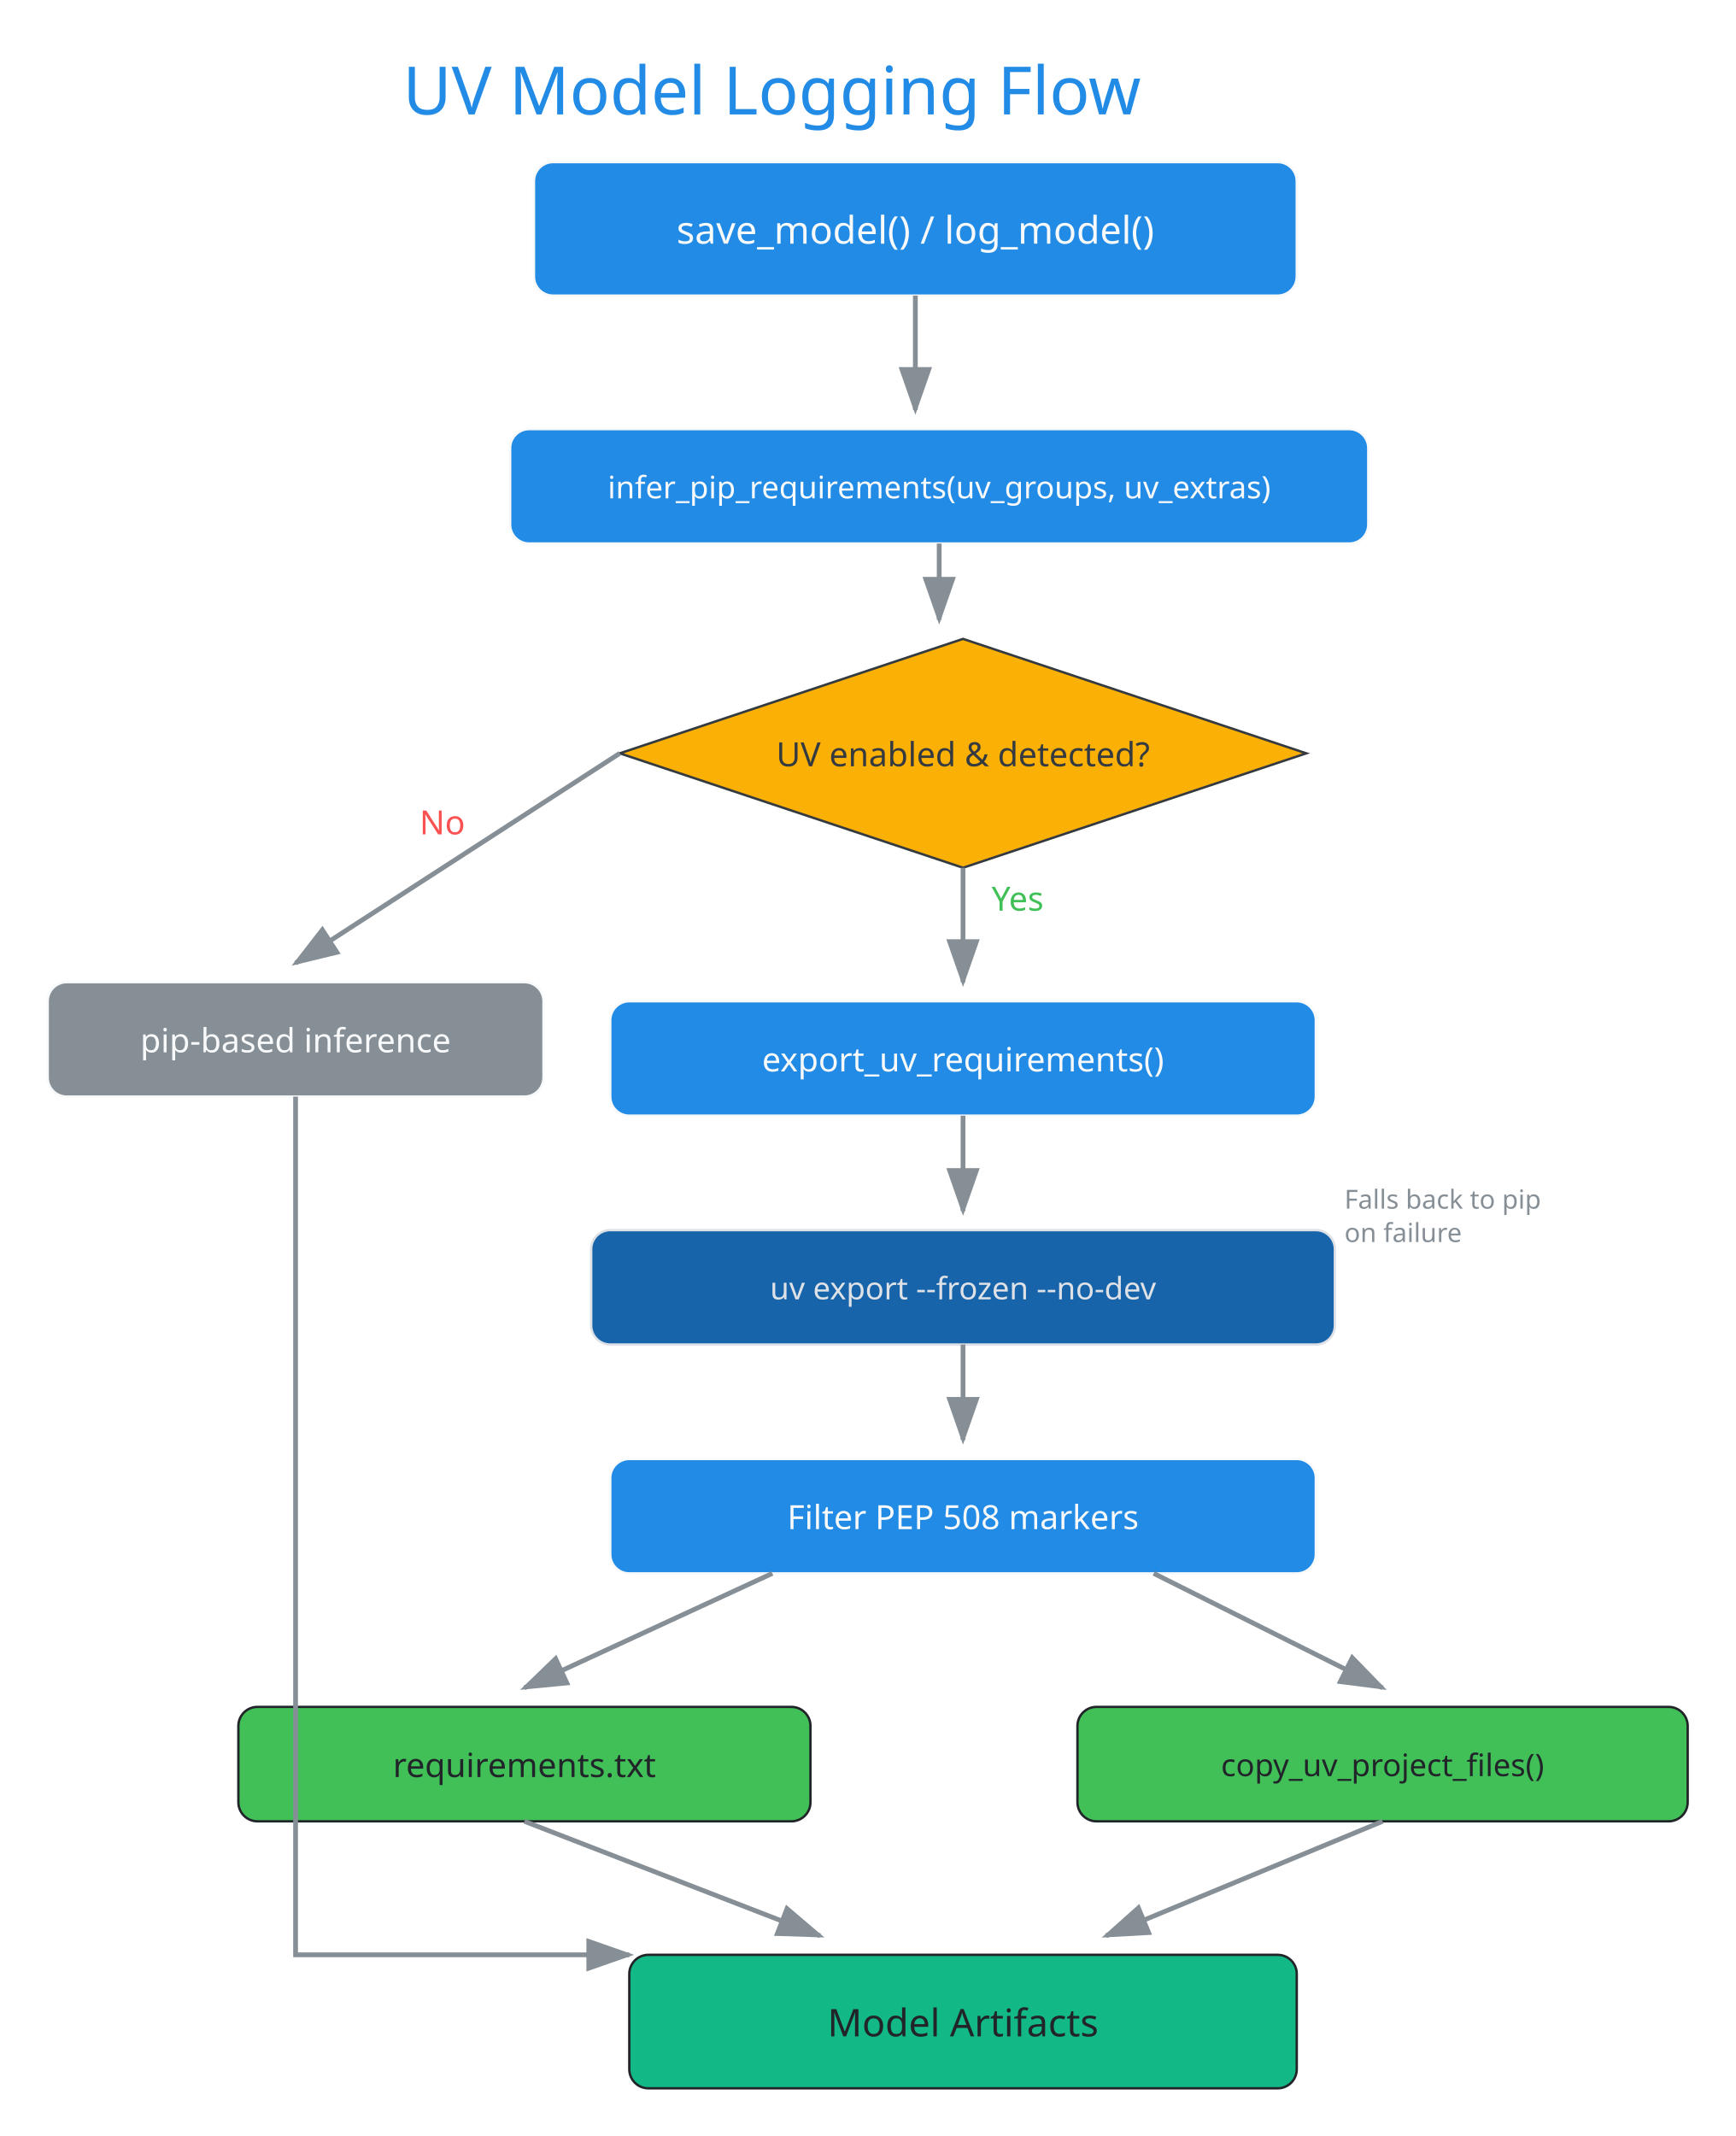
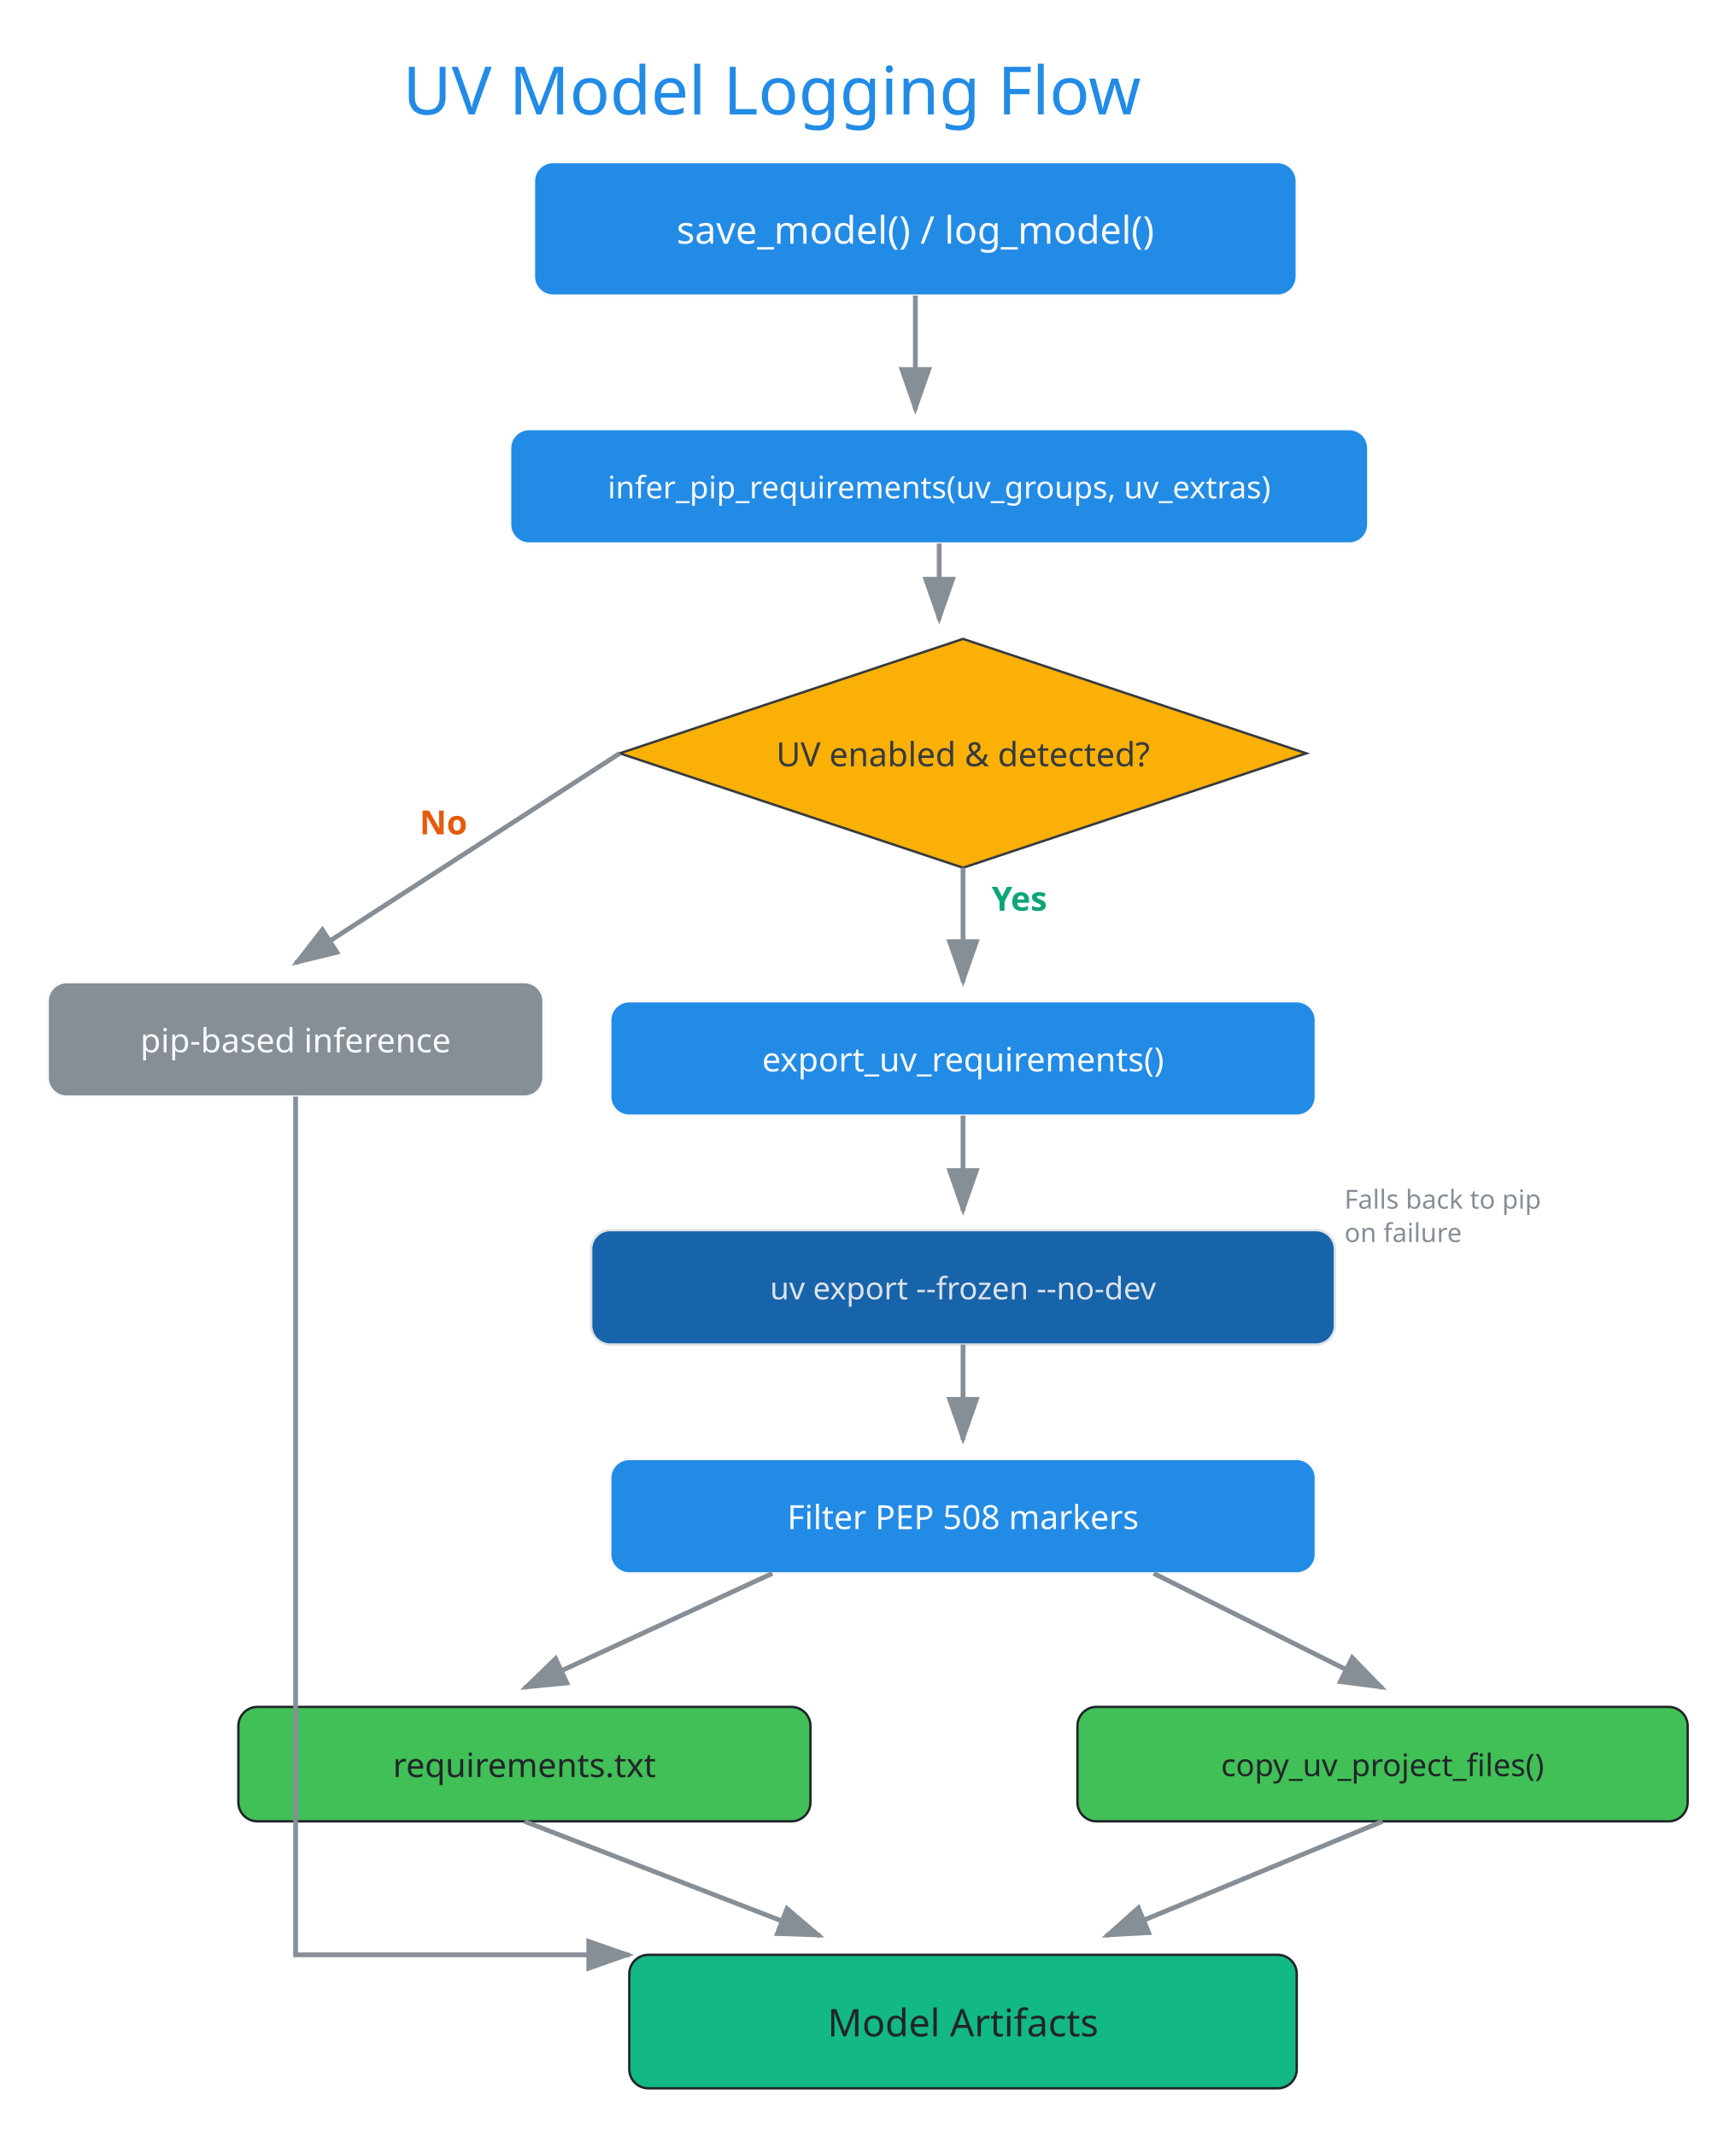
<svg xmlns="http://www.w3.org/2000/svg" width="728" height="896" viewBox="-4 -20 728 896">
  <defs>
    <marker id="arrow-868e96" markerWidth="10" markerHeight="7" refX="9" refY="3.5" orient="auto">
      <polygon points="0 0, 10 3.5, 0 7" fill="#868e96" />
    </marker>
-     <style>text { font-family: "Segoe UI", system-ui, -apple-system, sans-serif; }</style>
+     <style>text { font-family: "DM Sans", "Segoe UI", system-ui, -apple-system, sans-serif; }</style>
  </defs>
  <text x="165" y="28" font-size="28" fill="#228be6">UV Model Logging Flow</text>
  <rect x="220" y="48" width="320" height="56" rx="8" stroke="#f8f9fa" fill="#228be6" stroke-width="1" />
  <text x="380" y="76" font-size="16" fill="#f8f9fa" text-anchor="middle" dominant-baseline="central">save_model() / log_model()</text>
  <path d="M 380 104 L 380 152" stroke="#868e96" fill="none" stroke-width="2" marker-end="url(#arrow-868e96)" />
  <rect x="210" y="160" width="360" height="48" rx="8" stroke="#f8f9fa" fill="#228be6" stroke-width="1" />
  <text x="390" y="184" font-size="13" fill="#f8f9fa" text-anchor="middle" dominant-baseline="central">infer_pip_requirements(uv_groups, uv_extras)</text>
  <path d="M 390 208 L 390 240" stroke="#868e96" fill="none" stroke-width="2" marker-end="url(#arrow-868e96)" />
  <polygon points="400,248 544,296 400,344 256,296" stroke="#343a40" fill="#fab005" stroke-width="1" />
  <text x="400" y="296" font-size="14" fill="#343a40" text-anchor="middle" dominant-baseline="central">UV enabled &amp; detected?</text>
-   <text x="172" y="330" font-size="14" fill="#fa5252">No</text>
+   <text x="172" y="330" font-size="14" fill="#e8590c" font-weight="600">No</text>
  <path d="M 256 296 L 120 384" stroke="#868e96" fill="none" stroke-width="2" marker-end="url(#arrow-868e96)" />
  <rect x="16" y="392" width="208" height="48" rx="8" stroke="#f8f9fa" fill="#868e96" stroke-width="1" />
  <text x="120" y="416" font-size="14" fill="#f8f9fa" text-anchor="middle" dominant-baseline="central">pip-based inference</text>
-   <text x="412" y="362" font-size="14" fill="#40c057">Yes</text>
+   <text x="412" y="362" font-size="14" fill="#0ca678" font-weight="600">Yes</text>
  <path d="M 400 344 L 400 392" stroke="#868e96" fill="none" stroke-width="2" marker-end="url(#arrow-868e96)" />
  <rect x="252" y="400" width="296" height="48" rx="8" stroke="#f8f9fa" fill="#228be6" stroke-width="1" />
  <text x="400" y="424" font-size="14" fill="#f8f9fa" text-anchor="middle" dominant-baseline="central">export_uv_requirements()</text>
  <path d="M 400 448 L 400 488" stroke="#868e96" fill="none" stroke-width="2" marker-end="url(#arrow-868e96)" />
  <rect x="244" y="496" width="312" height="48" rx="8" stroke="#dee2e6" fill="#1864ab" stroke-width="1" />
  <text x="400" y="520" font-size="13" fill="#dee2e6" text-anchor="middle" dominant-baseline="central">uv export --frozen --no-dev</text>
  <path d="M 400 544 L 400 584" stroke="#868e96" fill="none" stroke-width="2" marker-end="url(#arrow-868e96)" />
  <rect x="252" y="592" width="296" height="48" rx="8" stroke="#f8f9fa" fill="#228be6" stroke-width="1" />
  <text x="400" y="616" font-size="14" fill="#f8f9fa" text-anchor="middle" dominant-baseline="central">Filter PEP 508 markers</text>
  <path d="M 320 640 L 216 688" stroke="#868e96" fill="none" stroke-width="2" marker-end="url(#arrow-868e96)" />
  <path d="M 480 640 L 576 688" stroke="#868e96" fill="none" stroke-width="2" marker-end="url(#arrow-868e96)" />
  <rect x="96" y="696" width="240" height="48" rx="8" stroke="#212529" fill="#40c057" stroke-width="1" />
  <text x="216" y="720" font-size="14" fill="#212529" text-anchor="middle" dominant-baseline="central">requirements.txt</text>
  <rect x="448" y="696" width="256" height="48" rx="8" stroke="#212529" fill="#40c057" stroke-width="1" />
  <text x="576" y="720" font-size="13" fill="#212529" text-anchor="middle" dominant-baseline="central">copy_uv_project_files()</text>
  <path d="M 216 744 L 340 792" stroke="#868e96" fill="none" stroke-width="2" marker-end="url(#arrow-868e96)" />
  <path d="M 576 744 L 460 792" stroke="#868e96" fill="none" stroke-width="2" marker-end="url(#arrow-868e96)" />
  <path d="M 120 440 L 120 800 L 260 800" stroke="#868e96" fill="none" stroke-width="2" marker-end="url(#arrow-868e96)" />
  <rect x="260" y="800" width="280" height="56" rx="8" stroke="#212529" fill="#12b886" stroke-width="1" />
  <text x="400" y="828" font-size="16" fill="#212529" text-anchor="middle" dominant-baseline="central">Model Artifacts</text>
  <text x="560" y="487" font-size="11" fill="#868e96">Falls back to pip</text>
  <text x="560" y="501" font-size="11" fill="#868e96">on failure</text>
</svg>
